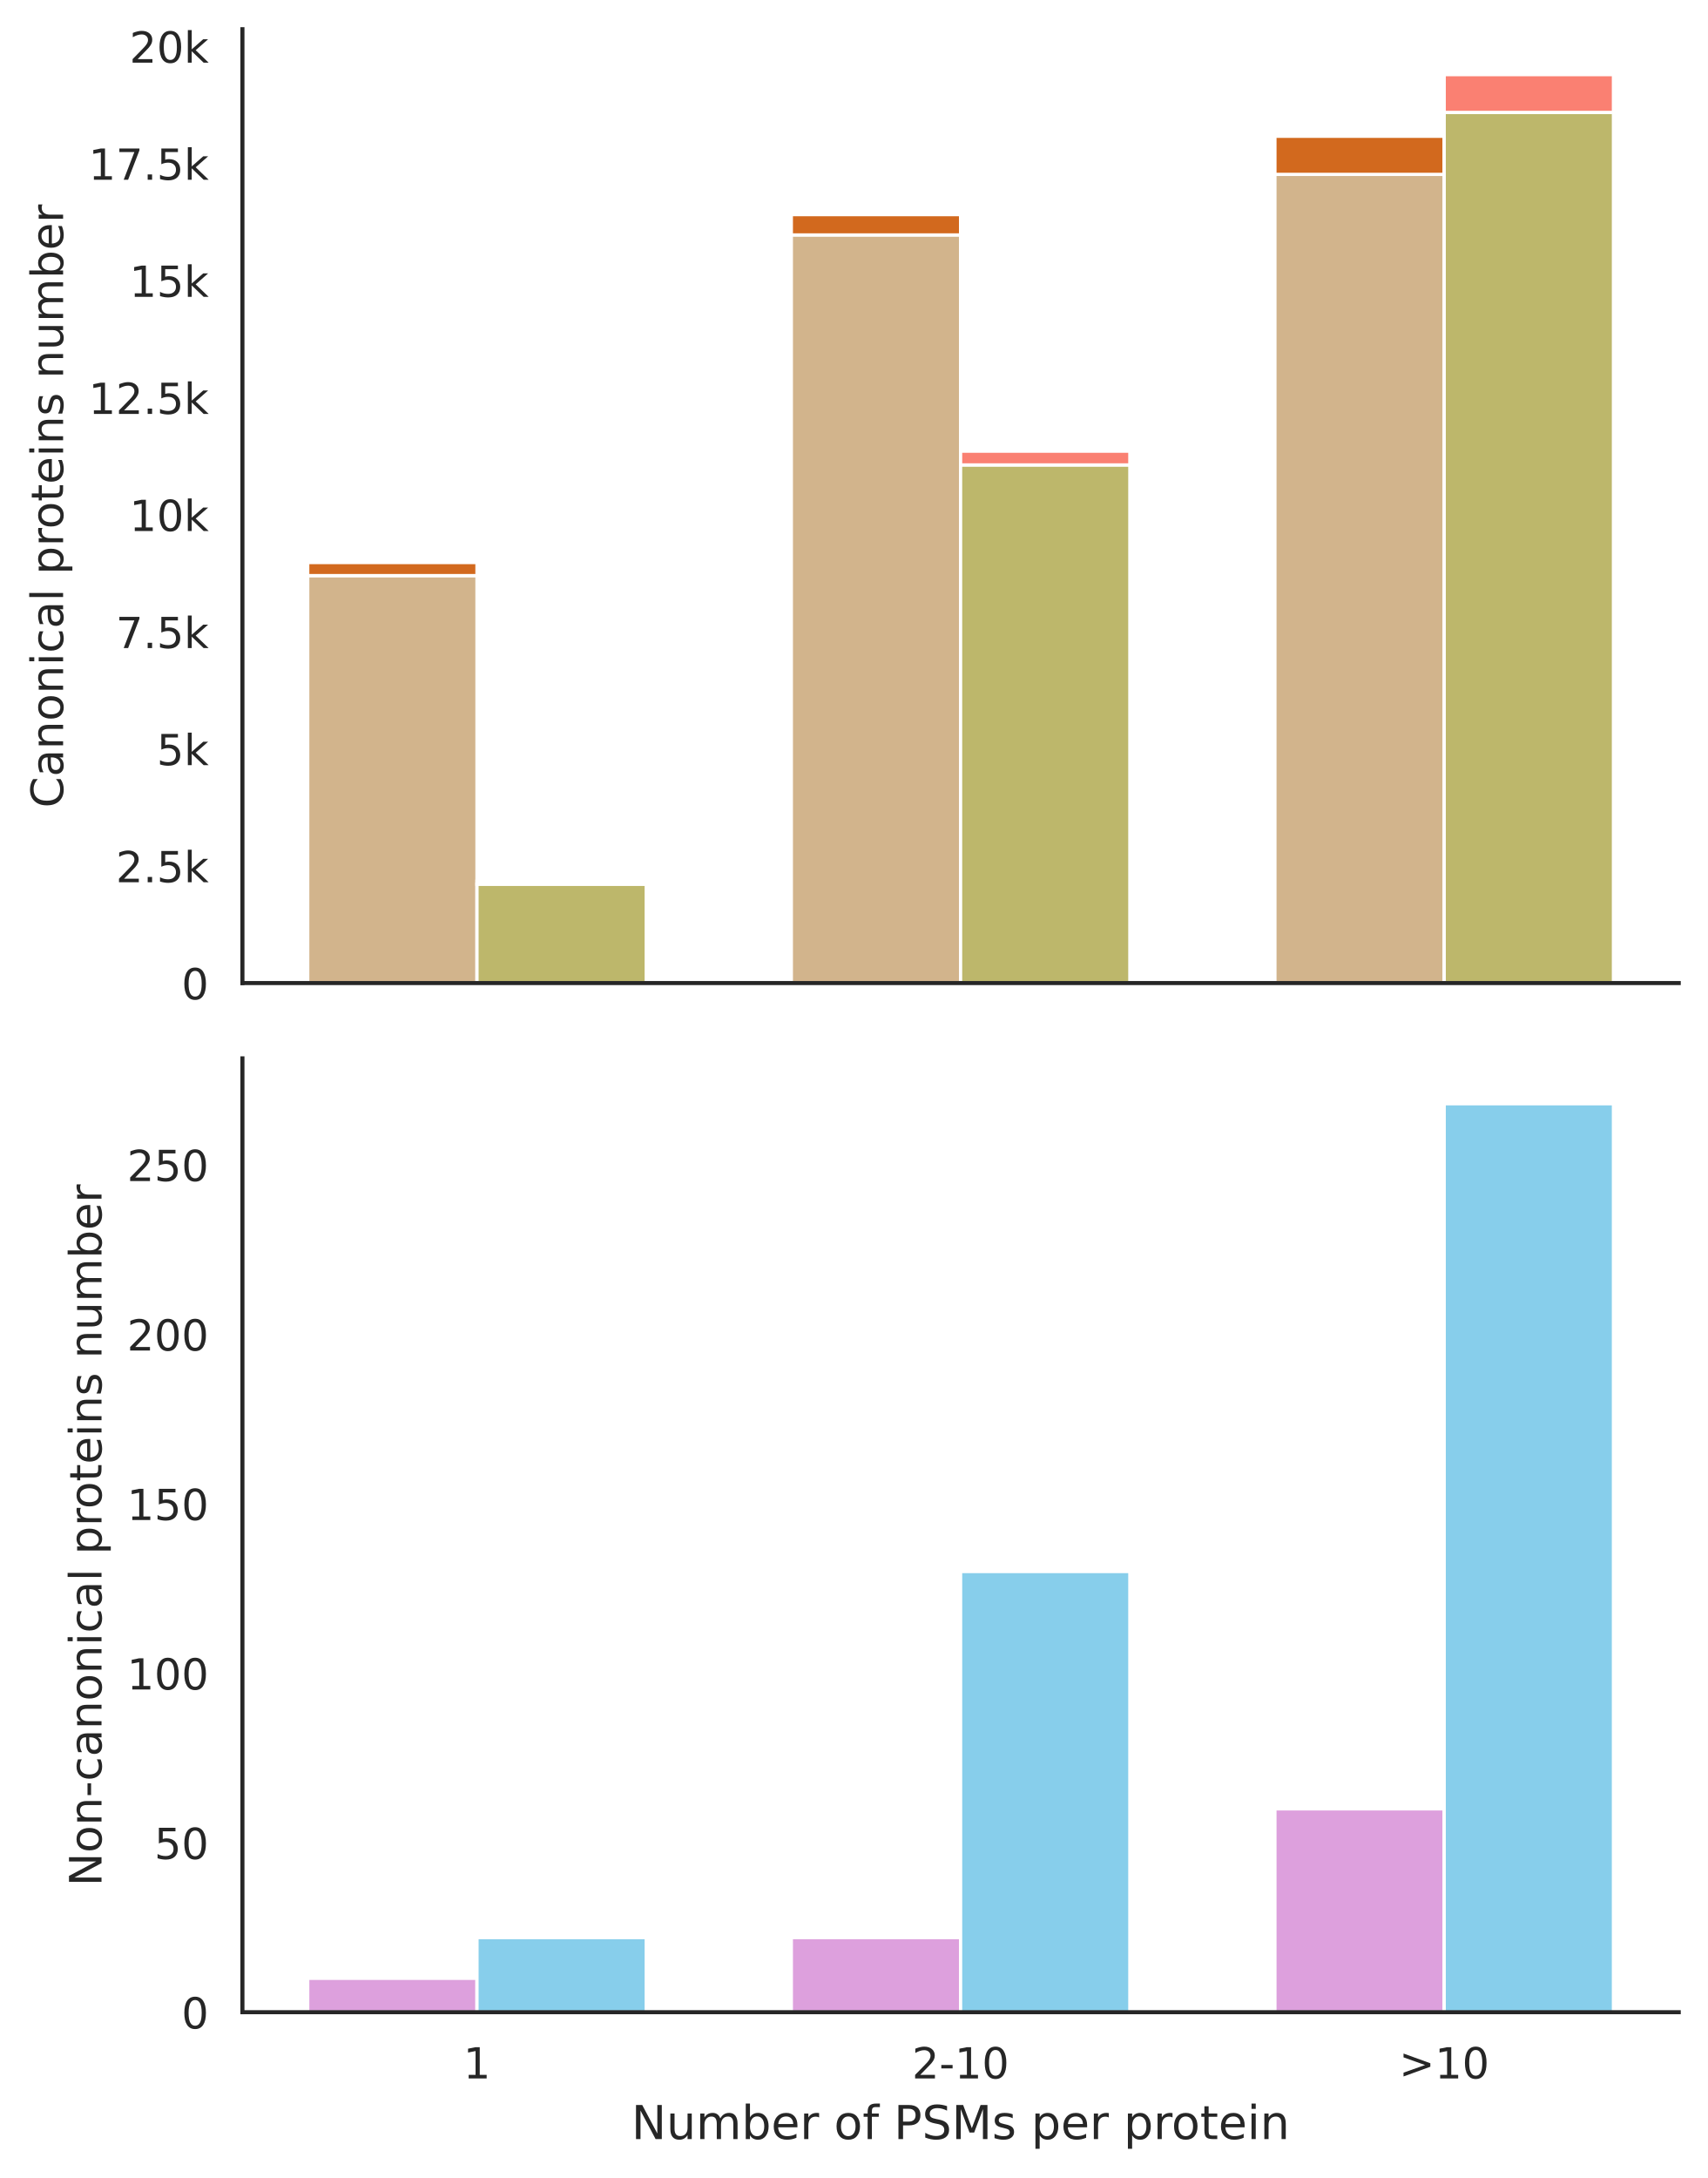
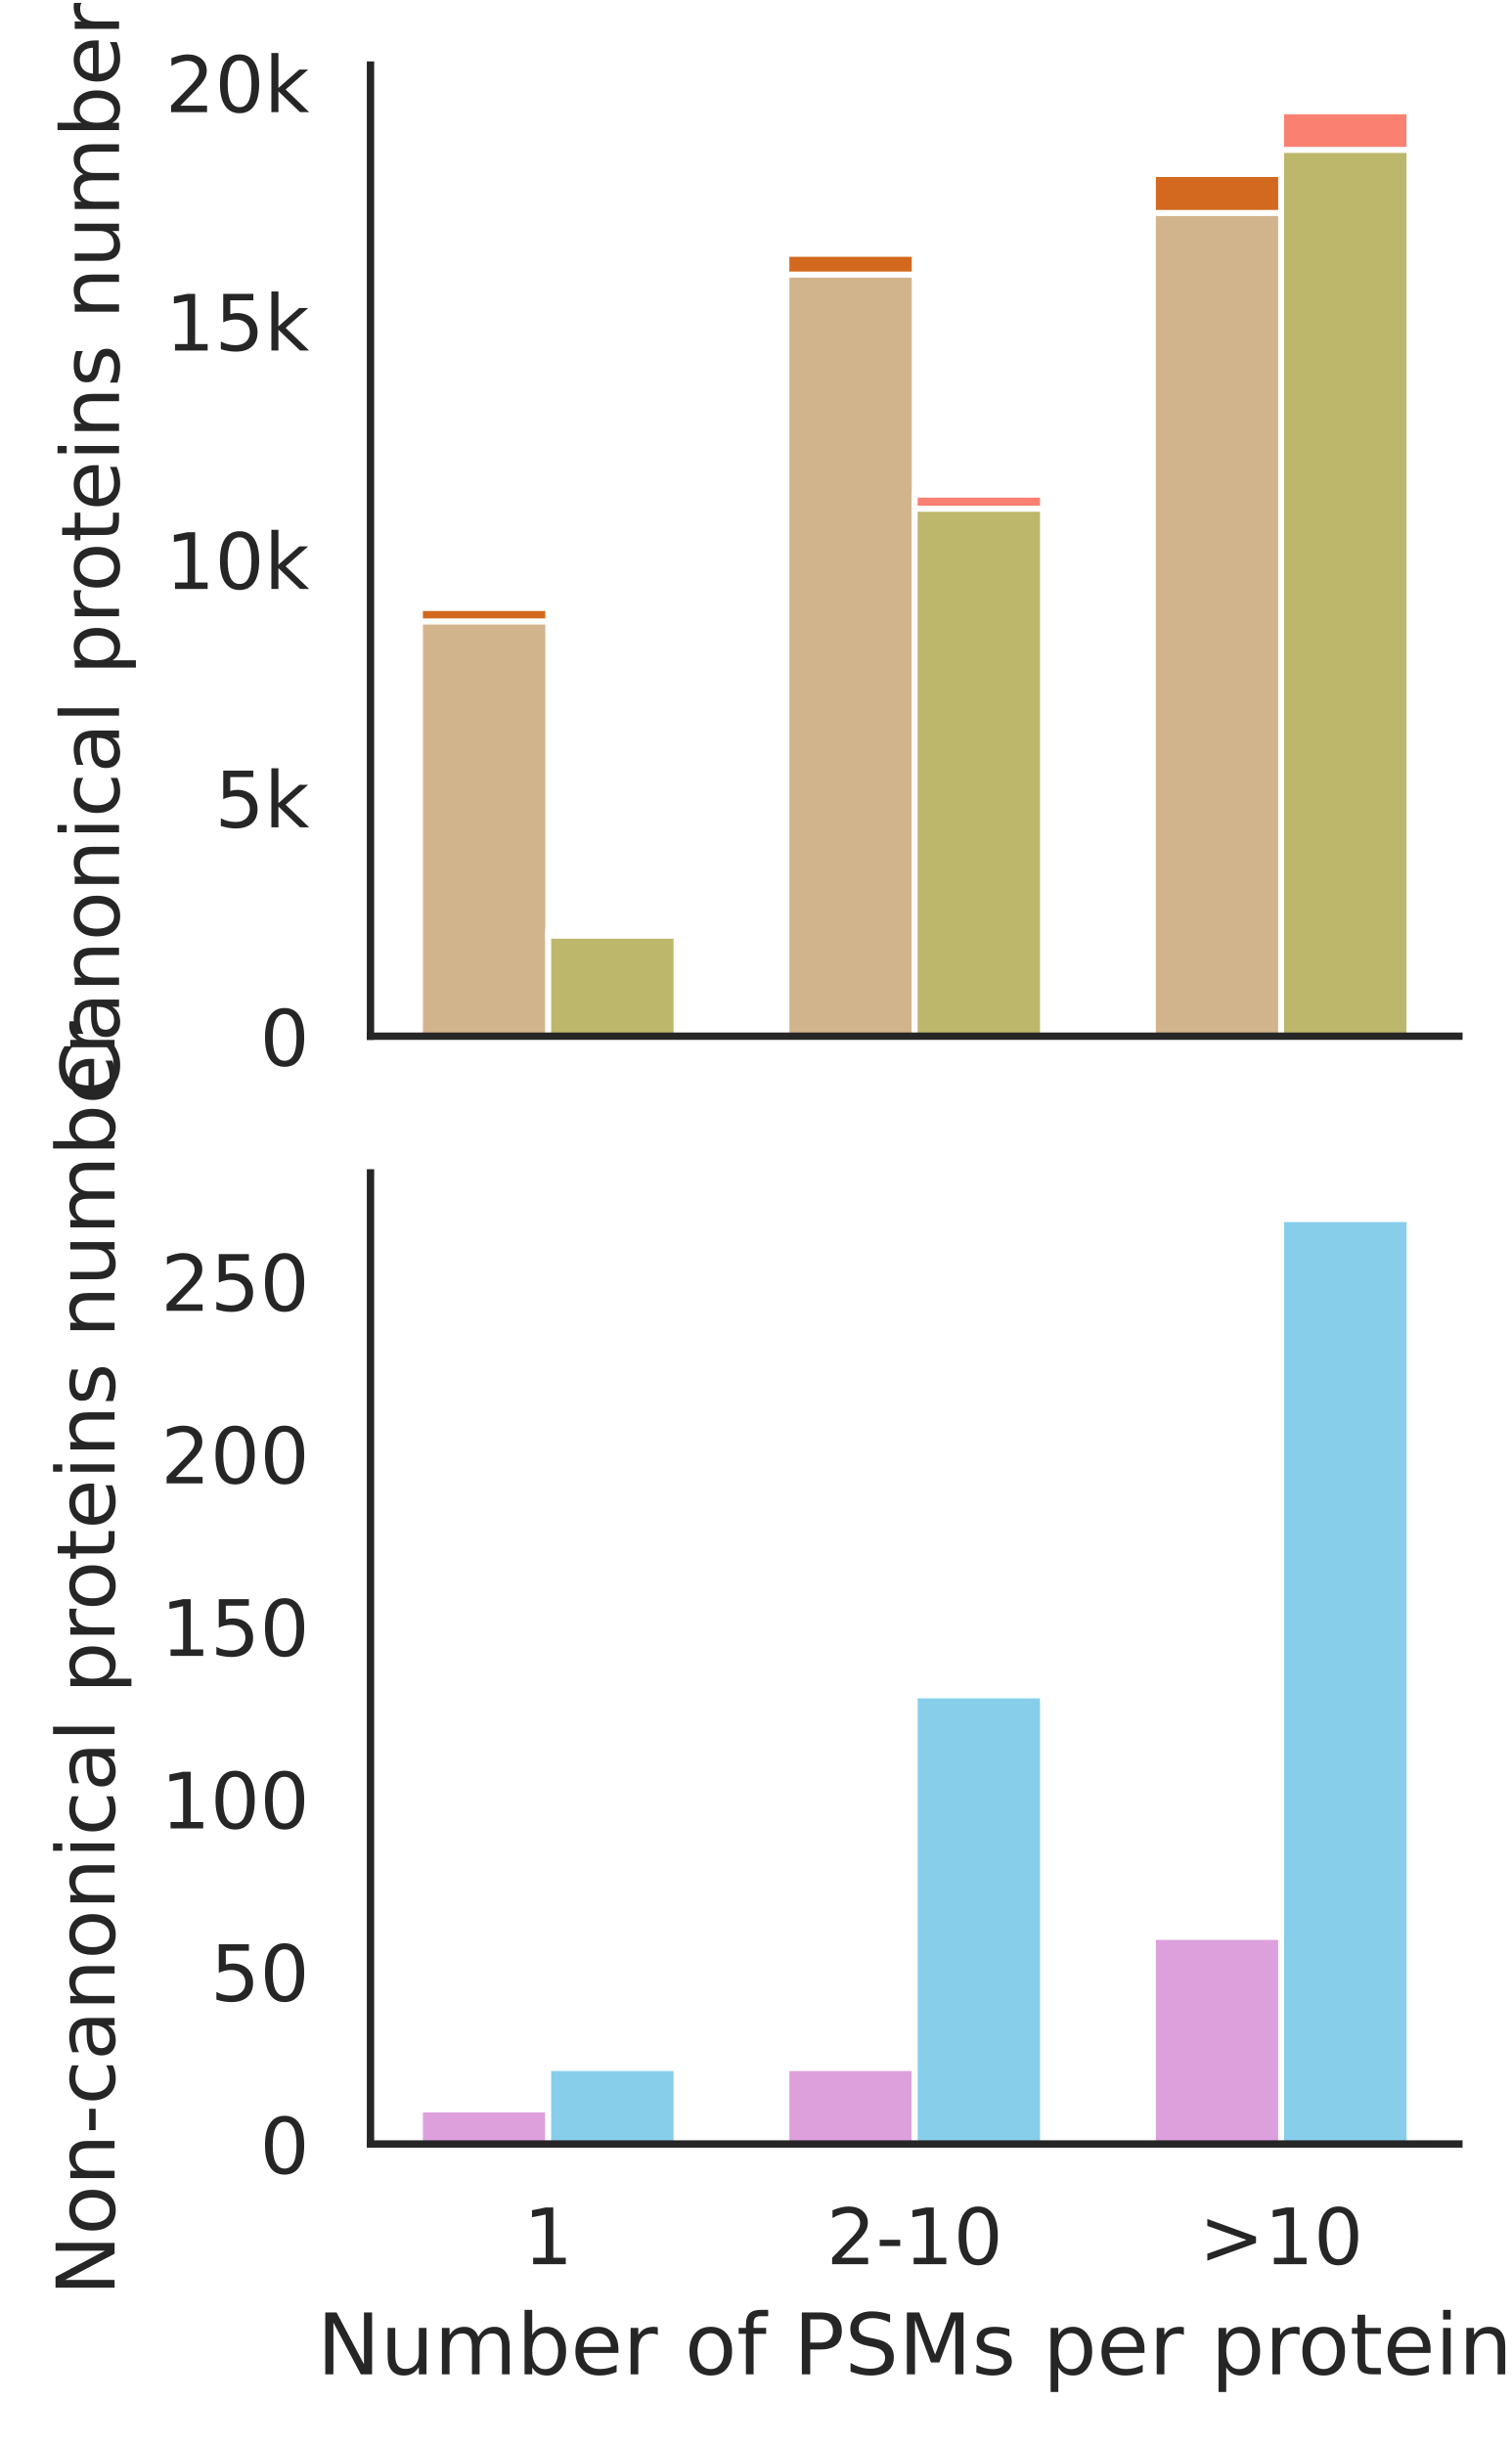
- <svg xmlns="http://www.w3.org/2000/svg" xmlns:xlink="http://www.w3.org/1999/xlink" width="421.11pt" height="536.877pt" viewBox="0 0 421.11 536.877" version="1.1">
+ <svg xmlns="http://www.w3.org/2000/svg" xmlns:xlink="http://www.w3.org/1999/xlink" width="205.269pt" height="331.953pt" viewBox="0 0 205.269 331.953" version="1.1">
  <defs>
    <style type="text/css">*{stroke-linejoin: round; stroke-linecap: butt}</style>
  </defs>
  <g id="figure_1">
    <g id="patch_1">
-       <path d="M 0 536.877  L 421.11 536.877  L 421.11 0  L 0 0  z " style="fill: #ffffff" />
+       <path d="M 0 331.953  L 205.269 331.953  L 205.269 0  L 0 0  z " style="fill: #ffffff" />
    </g>
    <g id="axes_1">
      <g id="patch_2">
-         <path d="M 59.773 242.323  L 413.91 242.323  L 413.91 7.2  L 59.773 7.2  z " style="fill: #ffffff" />
+         <path d="M 50.302 140.68  L 198.069 140.68  L 198.069 8.837  L 50.302 8.837  z " style="fill: #ffffff" />
      </g>
      <g id="matplotlib.axis_1">
        <g id="xtick_1" />
        <g id="xtick_2" />
        <g id="xtick_3" />
      </g>
      <g id="matplotlib.axis_2">
        <g id="ytick_1">
          <g id="text_1">
-             <g style="fill: #262626" transform="translate(44.75454 246.3352) scale(0.1056 -0.1056)">
+             <g style="fill: #262626" transform="translate(35.28354 144.6916) scale(0.1056 -0.1056)">
              <defs>
                <path id="DejaVuSans-30" d="M 2034 4250  Q 1547 4250 1301 3770  Q 1056 3291 1056 2328  Q 1056 1369 1301 889  Q 1547 409 2034 409  Q 2525 409 2770 889  Q 3016 1369 3016 2328  Q 3016 3291 2770 3770  Q 2525 4250 2034 4250  z M 2034 4750  Q 2819 4750 3233 4129  Q 3647 3509 3647 2328  Q 3647 1150 3233 529  Q 2819 -91 2034 -91  Q 1250 -91 836 529  Q 422 1150 422 2328  Q 422 3509 836 4129  Q 1250 4750 2034 4750  z " transform="scale(0.015625)" />
              </defs>
              <use xlink:href="#DejaVuSans-30" />
            </g>
          </g>
        </g>
        <g id="ytick_2">
          <g id="text_2">
-             <g style="fill: #262626" transform="translate(28.56474 217.4742) scale(0.1056 -0.1056)">
-               <defs>
-                 <path id="DejaVuSans-32" d="M 1228 531  L 3431 531  L 3431 0  L 469 0  L 469 531  Q 828 903 1448 1529  Q 2069 2156 2228 2338  Q 2531 2678 2651 2914  Q 2772 3150 2772 3378  Q 2772 3750 2511 3984  Q 2250 4219 1831 4219  Q 1534 4219 1204 4116  Q 875 4013 500 3803  L 500 4441  Q 881 4594 1212 4672  Q 1544 4750 1819 4750  Q 2544 4750 2975 4387  Q 3406 4025 3406 3419  Q 3406 3131 3298 2873  Q 3191 2616 2906 2266  Q 2828 2175 2409 1742  Q 1991 1309 1228 531  z " transform="scale(0.015625)" />
-                 <path id="DejaVuSans-2e" d="M 684 794  L 1344 794  L 1344 0  L 684 0  L 684 794  z " transform="scale(0.015625)" />
+             <g style="fill: #262626" transform="translate(29.16864 112.3247) scale(0.1056 -0.1056)">
+               <defs>
                <path id="DejaVuSans-35" d="M 691 4666  L 3169 4666  L 3169 4134  L 1269 4134  L 1269 2991  Q 1406 3038 1543 3061  Q 1681 3084 1819 3084  Q 2600 3084 3056 2656  Q 3513 2228 3513 1497  Q 3513 744 3044 326  Q 2575 -91 1722 -91  Q 1428 -91 1123 -41  Q 819 9 494 109  L 494 744  Q 775 591 1075 516  Q 1375 441 1709 441  Q 2250 441 2565 725  Q 2881 1009 2881 1497  Q 2881 1984 2565 2268  Q 2250 2553 1709 2553  Q 1456 2553 1204 2497  Q 953 2441 691 2322  L 691 4666  z " transform="scale(0.015625)" />
                <path id="DejaVuSans-6b" d="M 581 4863  L 1159 4863  L 1159 1991  L 2875 3500  L 3609 3500  L 1753 1863  L 3688 0  L 2938 0  L 1159 1709  L 1159 0  L 581 0  L 581 4863  z " transform="scale(0.015625)" />
              </defs>
-               <use xlink:href="#DejaVuSans-32" />
-               <use xlink:href="#DejaVuSans-2e" transform="translate(63.62305 0)" />
-               <use xlink:href="#DejaVuSans-35" transform="translate(95.41016 0)" />
-               <use xlink:href="#DejaVuSans-6b" transform="translate(159.0332 0)" />
+               <use xlink:href="#DejaVuSans-35" />
+               <use xlink:href="#DejaVuSans-6b" transform="translate(63.62305 0)" />
            </g>
          </g>
        </g>
        <g id="ytick_3">
          <g id="text_3">
-             <g style="fill: #262626" transform="translate(38.63964 188.6132) scale(0.1056 -0.1056)">
-               <use xlink:href="#DejaVuSans-35" />
-               <use xlink:href="#DejaVuSans-6b" transform="translate(63.62305 0)" />
+             <g style="fill: #262626" transform="translate(22.44984 79.95775) scale(0.1056 -0.1056)">
+               <defs>
+                 <path id="DejaVuSans-31" d="M 794 531  L 1825 531  L 1825 4091  L 703 3866  L 703 4441  L 1819 4666  L 2450 4666  L 2450 531  L 3481 531  L 3481 0  L 794 0  L 794 531  z " transform="scale(0.015625)" />
+               </defs>
+               <use xlink:href="#DejaVuSans-31" />
+               <use xlink:href="#DejaVuSans-30" transform="translate(63.62305 0)" />
+               <use xlink:href="#DejaVuSans-6b" transform="translate(127.2461 0)" />
            </g>
          </g>
        </g>
        <g id="ytick_4">
          <g id="text_4">
-             <g style="fill: #262626" transform="translate(28.56474 159.7521) scale(0.1056 -0.1056)">
-               <defs>
-                 <path id="DejaVuSans-37" d="M 525 4666  L 3525 4666  L 3525 4397  L 1831 0  L 1172 0  L 2766 4134  L 525 4134  L 525 4666  z " transform="scale(0.015625)" />
-               </defs>
-               <use xlink:href="#DejaVuSans-37" />
-               <use xlink:href="#DejaVuSans-2e" transform="translate(63.62305 0)" />
-               <use xlink:href="#DejaVuSans-35" transform="translate(95.41016 0)" />
-               <use xlink:href="#DejaVuSans-6b" transform="translate(159.0332 0)" />
+             <g style="fill: #262626" transform="translate(22.44984 47.59085) scale(0.1056 -0.1056)">
+               <use xlink:href="#DejaVuSans-31" />
+               <use xlink:href="#DejaVuSans-35" transform="translate(63.62305 0)" />
+               <use xlink:href="#DejaVuSans-6b" transform="translate(127.2461 0)" />
            </g>
          </g>
        </g>
        <g id="ytick_5">
          <g id="text_5">
-             <g style="fill: #262626" transform="translate(31.92084 130.8911) scale(0.1056 -0.1056)">
-               <defs>
-                 <path id="DejaVuSans-31" d="M 794 531  L 1825 531  L 1825 4091  L 703 3866  L 703 4441  L 1819 4666  L 2450 4666  L 2450 531  L 3481 531  L 3481 0  L 794 0  L 794 531  z " transform="scale(0.015625)" />
-               </defs>
-               <use xlink:href="#DejaVuSans-31" />
+             <g style="fill: #262626" transform="translate(22.44984 15.22395) scale(0.1056 -0.1056)">
+               <defs>
+                 <path id="DejaVuSans-32" d="M 1228 531  L 3431 531  L 3431 0  L 469 0  L 469 531  Q 828 903 1448 1529  Q 2069 2156 2228 2338  Q 2531 2678 2651 2914  Q 2772 3150 2772 3378  Q 2772 3750 2511 3984  Q 2250 4219 1831 4219  Q 1534 4219 1204 4116  Q 875 4013 500 3803  L 500 4441  Q 881 4594 1212 4672  Q 1544 4750 1819 4750  Q 2544 4750 2975 4387  Q 3406 4025 3406 3419  Q 3406 3131 3298 2873  Q 3191 2616 2906 2266  Q 2828 2175 2409 1742  Q 1991 1309 1228 531  z " transform="scale(0.015625)" />
+               </defs>
+               <use xlink:href="#DejaVuSans-32" />
              <use xlink:href="#DejaVuSans-30" transform="translate(63.62305 0)" />
              <use xlink:href="#DejaVuSans-6b" transform="translate(127.2461 0)" />
            </g>
          </g>
        </g>
-         <g id="ytick_6">
-           <g id="text_6">
-             <g style="fill: #262626" transform="translate(21.84594 102.0301) scale(0.1056 -0.1056)">
-               <use xlink:href="#DejaVuSans-31" />
-               <use xlink:href="#DejaVuSans-32" transform="translate(63.62305 0)" />
-               <use xlink:href="#DejaVuSans-2e" transform="translate(127.2461 0)" />
-               <use xlink:href="#DejaVuSans-35" transform="translate(159.0332 0)" />
-               <use xlink:href="#DejaVuSans-6b" transform="translate(222.6562 0)" />
-             </g>
-           </g>
-         </g>
-         <g id="ytick_7">
-           <g id="text_7">
-             <g style="fill: #262626" transform="translate(31.92084 73.16908) scale(0.1056 -0.1056)">
-               <use xlink:href="#DejaVuSans-31" />
-               <use xlink:href="#DejaVuSans-35" transform="translate(63.62305 0)" />
-               <use xlink:href="#DejaVuSans-6b" transform="translate(127.2461 0)" />
-             </g>
-           </g>
-         </g>
-         <g id="ytick_8">
-           <g id="text_8">
-             <g style="fill: #262626" transform="translate(21.84594 44.30806) scale(0.1056 -0.1056)">
-               <use xlink:href="#DejaVuSans-31" />
-               <use xlink:href="#DejaVuSans-37" transform="translate(63.62305 0)" />
-               <use xlink:href="#DejaVuSans-2e" transform="translate(127.2461 0)" />
-               <use xlink:href="#DejaVuSans-35" transform="translate(159.0332 0)" />
-               <use xlink:href="#DejaVuSans-6b" transform="translate(222.6562 0)" />
-             </g>
-           </g>
-         </g>
-         <g id="ytick_9">
-           <g id="text_9">
-             <g style="fill: #262626" transform="translate(31.92084 15.44704) scale(0.1056 -0.1056)">
-               <use xlink:href="#DejaVuSans-32" />
-               <use xlink:href="#DejaVuSans-30" transform="translate(63.62305 0)" />
-               <use xlink:href="#DejaVuSans-6b" transform="translate(127.2461 0)" />
-             </g>
-           </g>
-         </g>
-         <g id="text_10">
-           <g style="fill: #262626" transform="translate(15.55828 199.1345) rotate(-90) scale(0.11 -0.11)">
+         <g id="text_6">
+           <g style="fill: #262626" transform="translate(16.16218 149.1313) rotate(-90) scale(0.11 -0.11)">
            <defs>
              <path id="DejaVuSans-43" d="M 4122 4306  L 4122 3641  Q 3803 3938 3442 4084  Q 3081 4231 2675 4231  Q 1875 4231 1450 3742  Q 1025 3253 1025 2328  Q 1025 1406 1450 917  Q 1875 428 2675 428  Q 3081 428 3442 575  Q 3803 722 4122 1019  L 4122 359  Q 3791 134 3420 21  Q 3050 -91 2638 -91  Q 1578 -91 968 557  Q 359 1206 359 2328  Q 359 3453 968 4101  Q 1578 4750 2638 4750  Q 3056 4750 3426 4639  Q 3797 4528 4122 4306  z " transform="scale(0.015625)" />
              <path id="DejaVuSans-61" d="M 2194 1759  Q 1497 1759 1228 1600  Q 959 1441 959 1056  Q 959 750 1161 570  Q 1363 391 1709 391  Q 2188 391 2477 730  Q 2766 1069 2766 1631  L 2766 1759  L 2194 1759  z M 3341 1997  L 3341 0  L 2766 0  L 2766 531  Q 2569 213 2275 61  Q 1981 -91 1556 -91  Q 1019 -91 701 211  Q 384 513 384 1019  Q 384 1609 779 1909  Q 1175 2209 1959 2209  L 2766 2209  L 2766 2266  Q 2766 2663 2505 2880  Q 2244 3097 1772 3097  Q 1472 3097 1187 3025  Q 903 2953 641 2809  L 641 3341  Q 956 3463 1253 3523  Q 1550 3584 1831 3584  Q 2591 3584 2966 3190  Q 3341 2797 3341 1997  z " transform="scale(0.015625)" />
              <path id="DejaVuSans-6e" d="M 3513 2113  L 3513 0  L 2938 0  L 2938 2094  Q 2938 2591 2744 2837  Q 2550 3084 2163 3084  Q 1697 3084 1428 2787  Q 1159 2491 1159 1978  L 1159 0  L 581 0  L 581 3500  L 1159 3500  L 1159 2956  Q 1366 3272 1645 3428  Q 1925 3584 2291 3584  Q 2894 3584 3203 3211  Q 3513 2838 3513 2113  z " transform="scale(0.015625)" />
              <path id="DejaVuSans-6f" d="M 1959 3097  Q 1497 3097 1228 2736  Q 959 2375 959 1747  Q 959 1119 1226 758  Q 1494 397 1959 397  Q 2419 397 2687 759  Q 2956 1122 2956 1747  Q 2956 2369 2687 2733  Q 2419 3097 1959 3097  z M 1959 3584  Q 2709 3584 3137 3096  Q 3566 2609 3566 1747  Q 3566 888 3137 398  Q 2709 -91 1959 -91  Q 1206 -91 779 398  Q 353 888 353 1747  Q 353 2609 779 3096  Q 1206 3584 1959 3584  z " transform="scale(0.015625)" />
              <path id="DejaVuSans-69" d="M 603 3500  L 1178 3500  L 1178 0  L 603 0  L 603 3500  z M 603 4863  L 1178 4863  L 1178 4134  L 603 4134  L 603 4863  z " transform="scale(0.015625)" />
              <path id="DejaVuSans-63" d="M 3122 3366  L 3122 2828  Q 2878 2963 2633 3030  Q 2388 3097 2138 3097  Q 1578 3097 1268 2742  Q 959 2388 959 1747  Q 959 1106 1268 751  Q 1578 397 2138 397  Q 2388 397 2633 464  Q 2878 531 3122 666  L 3122 134  Q 2881 22 2623 -34  Q 2366 -91 2075 -91  Q 1284 -91 818 406  Q 353 903 353 1747  Q 353 2603 823 3093  Q 1294 3584 2113 3584  Q 2378 3584 2631 3529  Q 2884 3475 3122 3366  z " transform="scale(0.015625)" />
              <path id="DejaVuSans-6c" d="M 603 4863  L 1178 4863  L 1178 0  L 603 0  L 603 4863  z " transform="scale(0.015625)" />
              <path id="DejaVuSans-20" transform="scale(0.015625)" />
              <path id="DejaVuSans-70" d="M 1159 525  L 1159 -1331  L 581 -1331  L 581 3500  L 1159 3500  L 1159 2969  Q 1341 3281 1617 3432  Q 1894 3584 2278 3584  Q 2916 3584 3314 3078  Q 3713 2572 3713 1747  Q 3713 922 3314 415  Q 2916 -91 2278 -91  Q 1894 -91 1617 61  Q 1341 213 1159 525  z M 3116 1747  Q 3116 2381 2855 2742  Q 2594 3103 2138 3103  Q 1681 3103 1420 2742  Q 1159 2381 1159 1747  Q 1159 1113 1420 752  Q 1681 391 2138 391  Q 2594 391 2855 752  Q 3116 1113 3116 1747  z " transform="scale(0.015625)" />
              <path id="DejaVuSans-72" d="M 2631 2963  Q 2534 3019 2420 3045  Q 2306 3072 2169 3072  Q 1681 3072 1420 2755  Q 1159 2438 1159 1844  L 1159 0  L 581 0  L 581 3500  L 1159 3500  L 1159 2956  Q 1341 3275 1631 3429  Q 1922 3584 2338 3584  Q 2397 3584 2469 3576  Q 2541 3569 2628 3553  L 2631 2963  z " transform="scale(0.015625)" />
              <path id="DejaVuSans-74" d="M 1172 4494  L 1172 3500  L 2356 3500  L 2356 3053  L 1172 3053  L 1172 1153  Q 1172 725 1289 603  Q 1406 481 1766 481  L 2356 481  L 2356 0  L 1766 0  Q 1100 0 847 248  Q 594 497 594 1153  L 594 3053  L 172 3053  L 172 3500  L 594 3500  L 594 4494  L 1172 4494  z " transform="scale(0.015625)" />
              <path id="DejaVuSans-65" d="M 3597 1894  L 3597 1613  L 953 1613  Q 991 1019 1311 708  Q 1631 397 2203 397  Q 2534 397 2845 478  Q 3156 559 3463 722  L 3463 178  Q 3153 47 2828 -22  Q 2503 -91 2169 -91  Q 1331 -91 842 396  Q 353 884 353 1716  Q 353 2575 817 3079  Q 1281 3584 2069 3584  Q 2775 3584 3186 3129  Q 3597 2675 3597 1894  z M 3022 2063  Q 3016 2534 2758 2815  Q 2500 3097 2075 3097  Q 1594 3097 1305 2825  Q 1016 2553 972 2059  L 3022 2063  z " transform="scale(0.015625)" />
              <path id="DejaVuSans-73" d="M 2834 3397  L 2834 2853  Q 2591 2978 2328 3040  Q 2066 3103 1784 3103  Q 1356 3103 1142 2972  Q 928 2841 928 2578  Q 928 2378 1081 2264  Q 1234 2150 1697 2047  L 1894 2003  Q 2506 1872 2764 1633  Q 3022 1394 3022 966  Q 3022 478 2636 193  Q 2250 -91 1575 -91  Q 1294 -91 989 -36  Q 684 19 347 128  L 347 722  Q 666 556 975 473  Q 1284 391 1588 391  Q 1994 391 2212 530  Q 2431 669 2431 922  Q 2431 1156 2273 1281  Q 2116 1406 1581 1522  L 1381 1569  Q 847 1681 609 1914  Q 372 2147 372 2553  Q 372 3047 722 3315  Q 1072 3584 1716 3584  Q 2034 3584 2315 3537  Q 2597 3491 2834 3397  z " transform="scale(0.015625)" />
              <path id="DejaVuSans-75" d="M 544 1381  L 544 3500  L 1119 3500  L 1119 1403  Q 1119 906 1312 657  Q 1506 409 1894 409  Q 2359 409 2629 706  Q 2900 1003 2900 1516  L 2900 3500  L 3475 3500  L 3475 0  L 2900 0  L 2900 538  Q 2691 219 2414 64  Q 2138 -91 1772 -91  Q 1169 -91 856 284  Q 544 659 544 1381  z M 1991 3584  L 1991 3584  z " transform="scale(0.015625)" />
              <path id="DejaVuSans-6d" d="M 3328 2828  Q 3544 3216 3844 3400  Q 4144 3584 4550 3584  Q 5097 3584 5394 3201  Q 5691 2819 5691 2113  L 5691 0  L 5113 0  L 5113 2094  Q 5113 2597 4934 2840  Q 4756 3084 4391 3084  Q 3944 3084 3684 2787  Q 3425 2491 3425 1978  L 3425 0  L 2847 0  L 2847 2094  Q 2847 2600 2669 2842  Q 2491 3084 2119 3084  Q 1678 3084 1418 2786  Q 1159 2488 1159 1978  L 1159 0  L 581 0  L 581 3500  L 1159 3500  L 1159 2956  Q 1356 3278 1631 3431  Q 1906 3584 2284 3584  Q 2666 3584 2933 3390  Q 3200 3197 3328 2828  z " transform="scale(0.015625)" />
              <path id="DejaVuSans-62" d="M 3116 1747  Q 3116 2381 2855 2742  Q 2594 3103 2138 3103  Q 1681 3103 1420 2742  Q 1159 2381 1159 1747  Q 1159 1113 1420 752  Q 1681 391 2138 391  Q 2594 391 2855 752  Q 3116 1113 3116 1747  z M 1159 2969  Q 1341 3281 1617 3432  Q 1894 3584 2278 3584  Q 2916 3584 3314 3078  Q 3713 2572 3713 1747  Q 3713 922 3314 415  Q 2916 -91 2278 -91  Q 1894 -91 1617 61  Q 1341 213 1159 525  L 1159 0  L 581 0  L 581 4863  L 1159 4863  L 1159 2969  z " transform="scale(0.015625)" />
            </defs>
            <use xlink:href="#DejaVuSans-43" />
            <use xlink:href="#DejaVuSans-61" transform="translate(69.82422 0)" />
            <use xlink:href="#DejaVuSans-6e" transform="translate(131.1035 0)" />
            <use xlink:href="#DejaVuSans-6f" transform="translate(194.4824 0)" />
            <use xlink:href="#DejaVuSans-6e" transform="translate(255.6641 0)" />
            <use xlink:href="#DejaVuSans-69" transform="translate(319.043 0)" />
            <use xlink:href="#DejaVuSans-63" transform="translate(346.8262 0)" />
            <use xlink:href="#DejaVuSans-61" transform="translate(401.8066 0)" />
            <use xlink:href="#DejaVuSans-6c" transform="translate(463.0859 0)" />
            <use xlink:href="#DejaVuSans-20" transform="translate(490.8691 0)" />
            <use xlink:href="#DejaVuSans-70" transform="translate(522.6562 0)" />
            <use xlink:href="#DejaVuSans-72" transform="translate(586.1328 0)" />
            <use xlink:href="#DejaVuSans-6f" transform="translate(624.9961 0)" />
            <use xlink:href="#DejaVuSans-74" transform="translate(686.1777 0)" />
            <use xlink:href="#DejaVuSans-65" transform="translate(725.3867 0)" />
            <use xlink:href="#DejaVuSans-69" transform="translate(786.9102 0)" />
            <use xlink:href="#DejaVuSans-6e" transform="translate(814.6934 0)" />
            <use xlink:href="#DejaVuSans-73" transform="translate(878.0723 0)" />
            <use xlink:href="#DejaVuSans-20" transform="translate(930.1719 0)" />
            <use xlink:href="#DejaVuSans-6e" transform="translate(961.959 0)" />
            <use xlink:href="#DejaVuSans-75" transform="translate(1025.338 0)" />
            <use xlink:href="#DejaVuSans-6d" transform="translate(1088.717 0)" />
            <use xlink:href="#DejaVuSans-62" transform="translate(1186.129 0)" />
            <use xlink:href="#DejaVuSans-65" transform="translate(1249.605 0)" />
            <use xlink:href="#DejaVuSans-72" transform="translate(1311.129 0)" />
          </g>
        </g>
      </g>
      <g id="patch_3">
-         <path d="M 75.87 242.323  L 117.604 242.323  L 117.604 141.887  L 75.87 141.887  z " clip-path="url(#p8b7c327e77)" style="fill: #d2b48c; stroke: #ffffff; stroke-width: 0.8; stroke-linejoin: miter" />
+         <path d="M 57.019 140.68  L 74.433 140.68  L 74.433 84.361  L 57.019 84.361  z " clip-path="url(#p0928ac7bc2)" style="fill: #d2b48c; stroke: #ffffff; stroke-width: 0.8; stroke-linejoin: miter" />
      </g>
      <g id="patch_4">
-         <path d="M 195.108 242.323  L 236.842 242.323  L 236.842 57.913  L 195.108 57.913  z " clip-path="url(#p8b7c327e77)" style="fill: #d2b48c; stroke: #ffffff; stroke-width: 0.8; stroke-linejoin: miter" />
+         <path d="M 106.772 140.68  L 124.186 140.68  L 124.186 37.274  L 106.772 37.274  z " clip-path="url(#p0928ac7bc2)" style="fill: #d2b48c; stroke: #ffffff; stroke-width: 0.8; stroke-linejoin: miter" />
      </g>
      <g id="patch_5">
-         <path d="M 314.346 242.323  L 356.08 242.323  L 356.08 42.986  L 314.346 42.986  z " clip-path="url(#p8b7c327e77)" style="fill: #d2b48c; stroke: #ffffff; stroke-width: 0.8; stroke-linejoin: miter" />
+         <path d="M 156.525 140.68  L 173.939 140.68  L 173.939 28.904  L 156.525 28.904  z " clip-path="url(#p0928ac7bc2)" style="fill: #d2b48c; stroke: #ffffff; stroke-width: 0.8; stroke-linejoin: miter" />
      </g>
      <g id="patch_6">
-         <path d="M 75.87 141.887  L 117.604 141.887  L 117.604 138.666  L 75.87 138.666  z " clip-path="url(#p8b7c327e77)" style="fill: #d2691e; stroke: #ffffff; stroke-width: 0.8; stroke-linejoin: miter" />
+         <path d="M 57.019 84.361  L 74.433 84.361  L 74.433 82.555  L 57.019 82.555  z " clip-path="url(#p0928ac7bc2)" style="fill: #d2691e; stroke: #ffffff; stroke-width: 0.8; stroke-linejoin: miter" />
      </g>
      <g id="patch_7">
-         <path d="M 195.108 57.913  L 236.842 57.913  L 236.842 52.903  L 195.108 52.903  z " clip-path="url(#p8b7c327e77)" style="fill: #d2691e; stroke: #ffffff; stroke-width: 0.8; stroke-linejoin: miter" />
+         <path d="M 106.772 37.274  L 124.186 37.274  L 124.186 34.464  L 106.772 34.464  z " clip-path="url(#p0928ac7bc2)" style="fill: #d2691e; stroke: #ffffff; stroke-width: 0.8; stroke-linejoin: miter" />
      </g>
      <g id="patch_8">
-         <path d="M 314.346 42.986  L 356.08 42.986  L 356.08 33.589  L 314.346 33.589  z " clip-path="url(#p8b7c327e77)" style="fill: #d2691e; stroke: #ffffff; stroke-width: 0.8; stroke-linejoin: miter" />
+         <path d="M 156.525 28.904  L 173.939 28.904  L 173.939 23.634  L 156.525 23.634  z " clip-path="url(#p0928ac7bc2)" style="fill: #d2691e; stroke: #ffffff; stroke-width: 0.8; stroke-linejoin: miter" />
      </g>
      <g id="patch_9">
-         <path d="M 117.604 242.323  L 159.337 242.323  L 159.337 217.953  L 117.604 217.953  z " clip-path="url(#p8b7c327e77)" style="fill: #bdb76b; stroke: #ffffff; stroke-width: 0.8; stroke-linejoin: miter" />
+         <path d="M 74.433 140.68  L 91.846 140.68  L 91.846 127.014  L 74.433 127.014  z " clip-path="url(#p0928ac7bc2)" style="fill: #bdb76b; stroke: #ffffff; stroke-width: 0.8; stroke-linejoin: miter" />
      </g>
      <g id="patch_10">
-         <path d="M 236.842 242.323  L 278.575 242.323  L 278.575 114.607  L 236.842 114.607  z " clip-path="url(#p8b7c327e77)" style="fill: #bdb76b; stroke: #ffffff; stroke-width: 0.8; stroke-linejoin: miter" />
+         <path d="M 124.186 140.68  L 141.599 140.68  L 141.599 69.065  L 124.186 69.065  z " clip-path="url(#p0928ac7bc2)" style="fill: #bdb76b; stroke: #ffffff; stroke-width: 0.8; stroke-linejoin: miter" />
      </g>
      <g id="patch_11">
-         <path d="M 356.08 242.323  L 397.813 242.323  L 397.813 27.713  L 356.08 27.713  z " clip-path="url(#p8b7c327e77)" style="fill: #bdb76b; stroke: #ffffff; stroke-width: 0.8; stroke-linejoin: miter" />
+         <path d="M 173.939 140.68  L 191.352 140.68  L 191.352 20.339  L 173.939 20.339  z " clip-path="url(#p0928ac7bc2)" style="fill: #bdb76b; stroke: #ffffff; stroke-width: 0.8; stroke-linejoin: miter" />
      </g>
      <g id="patch_12">
-         <path d="M 117.604 217.953  L 159.337 217.953  L 159.337 217.214  L 117.604 217.214  z " clip-path="url(#p8b7c327e77)" style="fill: #fa8072; stroke: #ffffff; stroke-width: 0.8; stroke-linejoin: miter" />
+         <path d="M 74.433 127.014  L 91.846 127.014  L 91.846 126.6  L 74.433 126.6  z " clip-path="url(#p0928ac7bc2)" style="fill: #fa8072; stroke: #ffffff; stroke-width: 0.8; stroke-linejoin: miter" />
      </g>
      <g id="patch_13">
-         <path d="M 236.842 114.607  L 278.575 114.607  L 278.575 111.213  L 236.842 111.213  z " clip-path="url(#p8b7c327e77)" style="fill: #fa8072; stroke: #ffffff; stroke-width: 0.8; stroke-linejoin: miter" />
+         <path d="M 124.186 69.065  L 141.599 69.065  L 141.599 67.161  L 124.186 67.161  z " clip-path="url(#p0928ac7bc2)" style="fill: #fa8072; stroke: #ffffff; stroke-width: 0.8; stroke-linejoin: miter" />
      </g>
      <g id="patch_14">
-         <path d="M 356.08 27.713  L 397.813 27.713  L 397.813 18.396  L 356.08 18.396  z " clip-path="url(#p8b7c327e77)" style="fill: #fa8072; stroke: #ffffff; stroke-width: 0.8; stroke-linejoin: miter" />
+         <path d="M 173.939 20.339  L 191.352 20.339  L 191.352 15.115  L 173.939 15.115  z " clip-path="url(#p0928ac7bc2)" style="fill: #fa8072; stroke: #ffffff; stroke-width: 0.8; stroke-linejoin: miter" />
      </g>
      <g id="patch_15">
-         <path d="M 59.773 242.323  L 59.773 7.2  " style="fill: none; stroke: #262626; stroke-linejoin: miter; stroke-linecap: square" />
+         <path d="M 50.302 140.68  L 50.302 8.837  " style="fill: none; stroke: #262626; stroke-linejoin: miter; stroke-linecap: square" />
      </g>
      <g id="patch_16">
-         <path d="M 59.773 242.323  L 413.91 242.323  " style="fill: none; stroke: #262626; stroke-linejoin: miter; stroke-linecap: square" />
+         <path d="M 50.302 140.68  L 198.069 140.68  " style="fill: none; stroke: #262626; stroke-linejoin: miter; stroke-linecap: square" />
      </g>
    </g>
    <g id="axes_2">
      <g id="patch_17">
-         <path d="M 59.773 496.008  L 413.91 496.008  L 413.91 260.885  L 59.773 260.885  z " style="fill: #ffffff" />
+         <path d="M 50.302 291.084  L 198.069 291.084  L 198.069 159.241  L 50.302 159.241  z " style="fill: #ffffff" />
      </g>
      <g id="matplotlib.axis_3">
        <g id="xtick_4">
-           <g id="text_11">
-             <g style="fill: #262626" transform="translate(114.2444 512.332) scale(0.1056 -0.1056)">
+           <g id="text_7">
+             <g style="fill: #262626" transform="translate(71.07321 307.4075) scale(0.1056 -0.1056)">
              <use xlink:href="#DejaVuSans-31" />
            </g>
          </g>
        </g>
        <g id="xtick_5">
-           <g id="text_12">
-             <g style="fill: #262626" transform="translate(224.8586 512.332) scale(0.1056 -0.1056)">
+           <g id="text_8">
+             <g style="fill: #262626" transform="translate(112.2026 307.4075) scale(0.1056 -0.1056)">
              <defs>
                <path id="DejaVuSans-2d" d="M 313 2009  L 1997 2009  L 1997 1497  L 313 1497  L 313 2009  z " transform="scale(0.015625)" />
              </defs>
              <use xlink:href="#DejaVuSans-32" />
              <use xlink:href="#DejaVuSans-2d" transform="translate(63.62305 0)" />
              <use xlink:href="#DejaVuSans-31" transform="translate(99.70703 0)" />
              <use xlink:href="#DejaVuSans-30" transform="translate(163.3301 0)" />
            </g>
          </g>
        </g>
        <g id="xtick_6">
-           <g id="text_13">
-             <g style="fill: #262626" transform="translate(344.9364 512.332) scale(0.1056 -0.1056)">
+           <g id="text_9">
+             <g style="fill: #262626" transform="translate(162.7956 307.4075) scale(0.1056 -0.1056)">
              <defs>
                <path id="DejaVuSans-3e" d="M 678 3150  L 678 3719  L 4684 2266  L 4684 1747  L 678 294  L 678 863  L 3897 2003  L 678 3150  z " transform="scale(0.015625)" />
              </defs>
              <use xlink:href="#DejaVuSans-3e" />
              <use xlink:href="#DejaVuSans-31" transform="translate(83.78906 0)" />
              <use xlink:href="#DejaVuSans-30" transform="translate(147.4121 0)" />
            </g>
          </g>
        </g>
-         <g id="text_14">
-           <g style="fill: #262626" transform="translate(155.6869 527.2815) scale(0.1152 -0.1152)">
+         <g id="text_10">
+           <g style="fill: #262626" transform="translate(43.03094 322.357) scale(0.1152 -0.1152)">
            <defs>
              <path id="DejaVuSans-4e" d="M 628 4666  L 1478 4666  L 3547 763  L 3547 4666  L 4159 4666  L 4159 0  L 3309 0  L 1241 3903  L 1241 0  L 628 0  L 628 4666  z " transform="scale(0.015625)" />
              <path id="DejaVuSans-66" d="M 2375 4863  L 2375 4384  L 1825 4384  Q 1516 4384 1395 4259  Q 1275 4134 1275 3809  L 1275 3500  L 2222 3500  L 2222 3053  L 1275 3053  L 1275 0  L 697 0  L 697 3053  L 147 3053  L 147 3500  L 697 3500  L 697 3744  Q 697 4328 969 4595  Q 1241 4863 1831 4863  L 2375 4863  z " transform="scale(0.015625)" />
              <path id="DejaVuSans-50" d="M 1259 4147  L 1259 2394  L 2053 2394  Q 2494 2394 2734 2622  Q 2975 2850 2975 3272  Q 2975 3691 2734 3919  Q 2494 4147 2053 4147  L 1259 4147  z M 628 4666  L 2053 4666  Q 2838 4666 3239 4311  Q 3641 3956 3641 3272  Q 3641 2581 3239 2228  Q 2838 1875 2053 1875  L 1259 1875  L 1259 0  L 628 0  L 628 4666  z " transform="scale(0.015625)" />
              <path id="DejaVuSans-53" d="M 3425 4513  L 3425 3897  Q 3066 4069 2747 4153  Q 2428 4238 2131 4238  Q 1616 4238 1336 4038  Q 1056 3838 1056 3469  Q 1056 3159 1242 3001  Q 1428 2844 1947 2747  L 2328 2669  Q 3034 2534 3370 2195  Q 3706 1856 3706 1288  Q 3706 609 3251 259  Q 2797 -91 1919 -91  Q 1588 -91 1214 -16  Q 841 59 441 206  L 441 856  Q 825 641 1194 531  Q 1563 422 1919 422  Q 2459 422 2753 634  Q 3047 847 3047 1241  Q 3047 1584 2836 1778  Q 2625 1972 2144 2069  L 1759 2144  Q 1053 2284 737 2584  Q 422 2884 422 3419  Q 422 4038 858 4394  Q 1294 4750 2059 4750  Q 2388 4750 2728 4690  Q 3069 4631 3425 4513  z " transform="scale(0.015625)" />
              <path id="DejaVuSans-4d" d="M 628 4666  L 1569 4666  L 2759 1491  L 3956 4666  L 4897 4666  L 4897 0  L 4281 0  L 4281 4097  L 3078 897  L 2444 897  L 1241 4097  L 1241 0  L 628 0  L 628 4666  z " transform="scale(0.015625)" />
            </defs>
            <use xlink:href="#DejaVuSans-4e" />
            <use xlink:href="#DejaVuSans-75" transform="translate(74.80469 0)" />
            <use xlink:href="#DejaVuSans-6d" transform="translate(138.1836 0)" />
            <use xlink:href="#DejaVuSans-62" transform="translate(235.5957 0)" />
            <use xlink:href="#DejaVuSans-65" transform="translate(299.0723 0)" />
            <use xlink:href="#DejaVuSans-72" transform="translate(360.5957 0)" />
            <use xlink:href="#DejaVuSans-20" transform="translate(401.709 0)" />
            <use xlink:href="#DejaVuSans-6f" transform="translate(433.4961 0)" />
            <use xlink:href="#DejaVuSans-66" transform="translate(494.6777 0)" />
            <use xlink:href="#DejaVuSans-20" transform="translate(529.8828 0)" />
            <use xlink:href="#DejaVuSans-50" transform="translate(561.6699 0)" />
            <use xlink:href="#DejaVuSans-53" transform="translate(621.9727 0)" />
            <use xlink:href="#DejaVuSans-4d" transform="translate(685.4492 0)" />
            <use xlink:href="#DejaVuSans-73" transform="translate(771.7285 0)" />
            <use xlink:href="#DejaVuSans-20" transform="translate(823.8281 0)" />
            <use xlink:href="#DejaVuSans-70" transform="translate(855.6152 0)" />
            <use xlink:href="#DejaVuSans-65" transform="translate(919.0918 0)" />
            <use xlink:href="#DejaVuSans-72" transform="translate(980.6152 0)" />
            <use xlink:href="#DejaVuSans-20" transform="translate(1021.729 0)" />
            <use xlink:href="#DejaVuSans-70" transform="translate(1053.516 0)" />
            <use xlink:href="#DejaVuSans-72" transform="translate(1116.992 0)" />
            <use xlink:href="#DejaVuSans-6f" transform="translate(1155.855 0)" />
            <use xlink:href="#DejaVuSans-74" transform="translate(1217.037 0)" />
            <use xlink:href="#DejaVuSans-65" transform="translate(1256.246 0)" />
            <use xlink:href="#DejaVuSans-69" transform="translate(1317.77 0)" />
            <use xlink:href="#DejaVuSans-6e" transform="translate(1345.553 0)" />
          </g>
        </g>
      </g>
      <g id="matplotlib.axis_4">
+         <g id="ytick_6">
+           <g id="text_11">
+             <g style="fill: #262626" transform="translate(35.28354 295.0955) scale(0.1056 -0.1056)">
+               <use xlink:href="#DejaVuSans-30" />
+             </g>
+           </g>
+         </g>
+         <g id="ytick_7">
+           <g id="text_12">
+             <g style="fill: #262626" transform="translate(28.56474 271.6694) scale(0.1056 -0.1056)">
+               <use xlink:href="#DejaVuSans-35" />
+               <use xlink:href="#DejaVuSans-30" transform="translate(63.62305 0)" />
+             </g>
+           </g>
+         </g>
+         <g id="ytick_8">
+           <g id="text_13">
+             <g style="fill: #262626" transform="translate(21.84594 248.2432) scale(0.1056 -0.1056)">
+               <use xlink:href="#DejaVuSans-31" />
+               <use xlink:href="#DejaVuSans-30" transform="translate(63.62305 0)" />
+               <use xlink:href="#DejaVuSans-30" transform="translate(127.2461 0)" />
+             </g>
+           </g>
+         </g>
+         <g id="ytick_9">
+           <g id="text_14">
+             <g style="fill: #262626" transform="translate(21.84594 224.8171) scale(0.1056 -0.1056)">
+               <use xlink:href="#DejaVuSans-31" />
+               <use xlink:href="#DejaVuSans-35" transform="translate(63.62305 0)" />
+               <use xlink:href="#DejaVuSans-30" transform="translate(127.2461 0)" />
+             </g>
+           </g>
+         </g>
        <g id="ytick_10">
          <g id="text_15">
-             <g style="fill: #262626" transform="translate(44.75454 500.02) scale(0.1056 -0.1056)">
-               <use xlink:href="#DejaVuSans-30" />
+             <g style="fill: #262626" transform="translate(21.84594 201.3909) scale(0.1056 -0.1056)">
+               <use xlink:href="#DejaVuSans-32" />
+               <use xlink:href="#DejaVuSans-30" transform="translate(63.62305 0)" />
+               <use xlink:href="#DejaVuSans-30" transform="translate(127.2461 0)" />
            </g>
          </g>
        </g>
        <g id="ytick_11">
          <g id="text_16">
-             <g style="fill: #262626" transform="translate(38.03574 458.2426) scale(0.1056 -0.1056)">
-               <use xlink:href="#DejaVuSans-35" />
-               <use xlink:href="#DejaVuSans-30" transform="translate(63.62305 0)" />
-             </g>
-           </g>
-         </g>
-         <g id="ytick_12">
-           <g id="text_17">
-             <g style="fill: #262626" transform="translate(31.31694 416.4652) scale(0.1056 -0.1056)">
-               <use xlink:href="#DejaVuSans-31" />
-               <use xlink:href="#DejaVuSans-30" transform="translate(63.62305 0)" />
-               <use xlink:href="#DejaVuSans-30" transform="translate(127.2461 0)" />
-             </g>
-           </g>
-         </g>
-         <g id="ytick_13">
-           <g id="text_18">
-             <g style="fill: #262626" transform="translate(31.31694 374.6878) scale(0.1056 -0.1056)">
-               <use xlink:href="#DejaVuSans-31" />
-               <use xlink:href="#DejaVuSans-35" transform="translate(63.62305 0)" />
-               <use xlink:href="#DejaVuSans-30" transform="translate(127.2461 0)" />
-             </g>
-           </g>
-         </g>
-         <g id="ytick_14">
-           <g id="text_19">
-             <g style="fill: #262626" transform="translate(31.31694 332.9104) scale(0.1056 -0.1056)">
-               <use xlink:href="#DejaVuSans-32" />
-               <use xlink:href="#DejaVuSans-30" transform="translate(63.62305 0)" />
-               <use xlink:href="#DejaVuSans-30" transform="translate(127.2461 0)" />
-             </g>
-           </g>
-         </g>
-         <g id="ytick_15">
-           <g id="text_20">
-             <g style="fill: #262626" transform="translate(31.31694 291.133) scale(0.1056 -0.1056)">
+             <g style="fill: #262626" transform="translate(21.84594 177.9648) scale(0.1056 -0.1056)">
              <use xlink:href="#DejaVuSans-32" />
              <use xlink:href="#DejaVuSans-35" transform="translate(63.62305 0)" />
              <use xlink:href="#DejaVuSans-30" transform="translate(127.2461 0)" />
            </g>
          </g>
        </g>
-         <g id="text_21">
-           <g style="fill: #262626" transform="translate(25.02928 464.9528) rotate(-90) scale(0.11 -0.11)">
+         <g id="text_17">
+           <g style="fill: #262626" transform="translate(15.55828 311.6688) rotate(-90) scale(0.11 -0.11)">
            <use xlink:href="#DejaVuSans-4e" />
            <use xlink:href="#DejaVuSans-6f" transform="translate(74.80469 0)" />
            <use xlink:href="#DejaVuSans-6e" transform="translate(135.9863 0)" />
            <use xlink:href="#DejaVuSans-2d" transform="translate(199.3652 0)" />
            <use xlink:href="#DejaVuSans-63" transform="translate(235.4492 0)" />
            <use xlink:href="#DejaVuSans-61" transform="translate(290.4297 0)" />
            <use xlink:href="#DejaVuSans-6e" transform="translate(351.709 0)" />
            <use xlink:href="#DejaVuSans-6f" transform="translate(415.0879 0)" />
            <use xlink:href="#DejaVuSans-6e" transform="translate(476.2695 0)" />
            <use xlink:href="#DejaVuSans-69" transform="translate(539.6484 0)" />
            <use xlink:href="#DejaVuSans-63" transform="translate(567.4316 0)" />
            <use xlink:href="#DejaVuSans-61" transform="translate(622.4121 0)" />
            <use xlink:href="#DejaVuSans-6c" transform="translate(683.6914 0)" />
            <use xlink:href="#DejaVuSans-20" transform="translate(711.4746 0)" />
            <use xlink:href="#DejaVuSans-70" transform="translate(743.2617 0)" />
            <use xlink:href="#DejaVuSans-72" transform="translate(806.7383 0)" />
            <use xlink:href="#DejaVuSans-6f" transform="translate(845.6016 0)" />
            <use xlink:href="#DejaVuSans-74" transform="translate(906.7832 0)" />
            <use xlink:href="#DejaVuSans-65" transform="translate(945.9922 0)" />
            <use xlink:href="#DejaVuSans-69" transform="translate(1007.516 0)" />
            <use xlink:href="#DejaVuSans-6e" transform="translate(1035.299 0)" />
            <use xlink:href="#DejaVuSans-73" transform="translate(1098.678 0)" />
            <use xlink:href="#DejaVuSans-20" transform="translate(1150.777 0)" />
            <use xlink:href="#DejaVuSans-6e" transform="translate(1182.564 0)" />
            <use xlink:href="#DejaVuSans-75" transform="translate(1245.943 0)" />
            <use xlink:href="#DejaVuSans-6d" transform="translate(1309.322 0)" />
            <use xlink:href="#DejaVuSans-62" transform="translate(1406.734 0)" />
            <use xlink:href="#DejaVuSans-65" transform="translate(1470.211 0)" />
            <use xlink:href="#DejaVuSans-72" transform="translate(1531.734 0)" />
          </g>
        </g>
      </g>
      <g id="patch_18">
-         <path d="M 75.87 496.008  L 117.604 496.008  L 117.604 496.008  L 75.87 496.008  z " clip-path="url(#pcf2212f29c)" style="fill: #d2b48c; stroke: #ffffff; stroke-width: 0.8; stroke-linejoin: miter" />
+         <path d="M 57.019 291.084  L 74.433 291.084  L 74.433 291.084  L 57.019 291.084  z " clip-path="url(#p223fc5229d)" style="fill: #d2b48c; stroke: #ffffff; stroke-width: 0.8; stroke-linejoin: miter" />
      </g>
      <g id="patch_19">
-         <path d="M 195.108 496.008  L 236.842 496.008  L 236.842 496.008  L 195.108 496.008  z " clip-path="url(#pcf2212f29c)" style="fill: #d2b48c; stroke: #ffffff; stroke-width: 0.8; stroke-linejoin: miter" />
+         <path d="M 106.772 291.084  L 124.186 291.084  L 124.186 291.084  L 106.772 291.084  z " clip-path="url(#p223fc5229d)" style="fill: #d2b48c; stroke: #ffffff; stroke-width: 0.8; stroke-linejoin: miter" />
      </g>
      <g id="patch_20">
-         <path d="M 314.346 496.008  L 356.08 496.008  L 356.08 496.008  L 314.346 496.008  z " clip-path="url(#pcf2212f29c)" style="fill: #d2b48c; stroke: #ffffff; stroke-width: 0.8; stroke-linejoin: miter" />
+         <path d="M 156.525 291.084  L 173.939 291.084  L 173.939 291.084  L 156.525 291.084  z " clip-path="url(#p223fc5229d)" style="fill: #d2b48c; stroke: #ffffff; stroke-width: 0.8; stroke-linejoin: miter" />
      </g>
      <g id="patch_21">
-         <path d="M 75.87 496.008  L 117.604 496.008  L 117.604 487.653  L 75.87 487.653  z " clip-path="url(#pcf2212f29c)" style="fill: #dda0dd; stroke: #ffffff; stroke-width: 0.8; stroke-linejoin: miter" />
+         <path d="M 57.019 291.084  L 74.433 291.084  L 74.433 286.398  L 57.019 286.398  z " clip-path="url(#p223fc5229d)" style="fill: #dda0dd; stroke: #ffffff; stroke-width: 0.8; stroke-linejoin: miter" />
      </g>
      <g id="patch_22">
-         <path d="M 195.108 496.008  L 236.842 496.008  L 236.842 477.626  L 195.108 477.626  z " clip-path="url(#pcf2212f29c)" style="fill: #dda0dd; stroke: #ffffff; stroke-width: 0.8; stroke-linejoin: miter" />
+         <path d="M 106.772 291.084  L 124.186 291.084  L 124.186 280.776  L 106.772 280.776  z " clip-path="url(#p223fc5229d)" style="fill: #dda0dd; stroke: #ffffff; stroke-width: 0.8; stroke-linejoin: miter" />
      </g>
      <g id="patch_23">
-         <path d="M 314.346 496.008  L 356.08 496.008  L 356.08 445.875  L 314.346 445.875  z " clip-path="url(#pcf2212f29c)" style="fill: #dda0dd; stroke: #ffffff; stroke-width: 0.8; stroke-linejoin: miter" />
+         <path d="M 156.525 291.084  L 173.939 291.084  L 173.939 262.972  L 156.525 262.972  z " clip-path="url(#p223fc5229d)" style="fill: #dda0dd; stroke: #ffffff; stroke-width: 0.8; stroke-linejoin: miter" />
      </g>
      <g id="patch_24">
-         <path d="M 117.604 496.008  L 159.337 496.008  L 159.337 496.008  L 117.604 496.008  z " clip-path="url(#pcf2212f29c)" style="fill: #bdb76b; stroke: #ffffff; stroke-width: 0.8; stroke-linejoin: miter" />
+         <path d="M 74.433 291.084  L 91.846 291.084  L 91.846 291.084  L 74.433 291.084  z " clip-path="url(#p223fc5229d)" style="fill: #bdb76b; stroke: #ffffff; stroke-width: 0.8; stroke-linejoin: miter" />
      </g>
      <g id="patch_25">
-         <path d="M 236.842 496.008  L 278.575 496.008  L 278.575 496.008  L 236.842 496.008  z " clip-path="url(#pcf2212f29c)" style="fill: #bdb76b; stroke: #ffffff; stroke-width: 0.8; stroke-linejoin: miter" />
+         <path d="M 124.186 291.084  L 141.599 291.084  L 141.599 291.084  L 124.186 291.084  z " clip-path="url(#p223fc5229d)" style="fill: #bdb76b; stroke: #ffffff; stroke-width: 0.8; stroke-linejoin: miter" />
      </g>
      <g id="patch_26">
-         <path d="M 356.08 496.008  L 397.813 496.008  L 397.813 496.008  L 356.08 496.008  z " clip-path="url(#pcf2212f29c)" style="fill: #bdb76b; stroke: #ffffff; stroke-width: 0.8; stroke-linejoin: miter" />
+         <path d="M 173.939 291.084  L 191.352 291.084  L 191.352 291.084  L 173.939 291.084  z " clip-path="url(#p223fc5229d)" style="fill: #bdb76b; stroke: #ffffff; stroke-width: 0.8; stroke-linejoin: miter" />
      </g>
      <g id="patch_27">
-         <path d="M 117.604 496.008  L 159.337 496.008  L 159.337 477.626  L 117.604 477.626  z " clip-path="url(#pcf2212f29c)" style="fill: #87ceeb; stroke: #ffffff; stroke-width: 0.8; stroke-linejoin: miter" />
+         <path d="M 74.433 291.084  L 91.846 291.084  L 91.846 280.776  L 74.433 280.776  z " clip-path="url(#p223fc5229d)" style="fill: #87ceeb; stroke: #ffffff; stroke-width: 0.8; stroke-linejoin: miter" />
      </g>
      <g id="patch_28">
-         <path d="M 236.842 496.008  L 278.575 496.008  L 278.575 387.387  L 236.842 387.387  z " clip-path="url(#pcf2212f29c)" style="fill: #87ceeb; stroke: #ffffff; stroke-width: 0.8; stroke-linejoin: miter" />
+         <path d="M 124.186 291.084  L 141.599 291.084  L 141.599 230.176  L 124.186 230.176  z " clip-path="url(#p223fc5229d)" style="fill: #87ceeb; stroke: #ffffff; stroke-width: 0.8; stroke-linejoin: miter" />
      </g>
      <g id="patch_29">
-         <path d="M 356.08 496.008  L 397.813 496.008  L 397.813 272.081  L 356.08 272.081  z " clip-path="url(#pcf2212f29c)" style="fill: #87ceeb; stroke: #ffffff; stroke-width: 0.8; stroke-linejoin: miter" />
+         <path d="M 173.939 291.084  L 191.352 291.084  L 191.352 165.519  L 173.939 165.519  z " clip-path="url(#p223fc5229d)" style="fill: #87ceeb; stroke: #ffffff; stroke-width: 0.8; stroke-linejoin: miter" />
      </g>
      <g id="patch_30">
-         <path d="M 59.773 496.008  L 59.773 260.885  " style="fill: none; stroke: #262626; stroke-linejoin: miter; stroke-linecap: square" />
+         <path d="M 50.302 291.084  L 50.302 159.241  " style="fill: none; stroke: #262626; stroke-linejoin: miter; stroke-linecap: square" />
      </g>
      <g id="patch_31">
-         <path d="M 59.773 496.008  L 413.91 496.008  " style="fill: none; stroke: #262626; stroke-linejoin: miter; stroke-linecap: square" />
+         <path d="M 50.302 291.084  L 198.069 291.084  " style="fill: none; stroke: #262626; stroke-linejoin: miter; stroke-linecap: square" />
      </g>
    </g>
  </g>
  <defs>
-     <clipPath id="p8b7c327e77">
-       <rect x="59.773" y="7.2" width="354.137" height="235.123" />
+     <clipPath id="p0928ac7bc2">
+       <rect x="50.302" y="8.837" width="147.767" height="131.842" />
    </clipPath>
-     <clipPath id="pcf2212f29c">
-       <rect x="59.773" y="260.885" width="354.137" height="235.123" />
+     <clipPath id="p223fc5229d">
+       <rect x="50.302" y="159.241" width="147.767" height="131.842" />
    </clipPath>
  </defs>
</svg>
